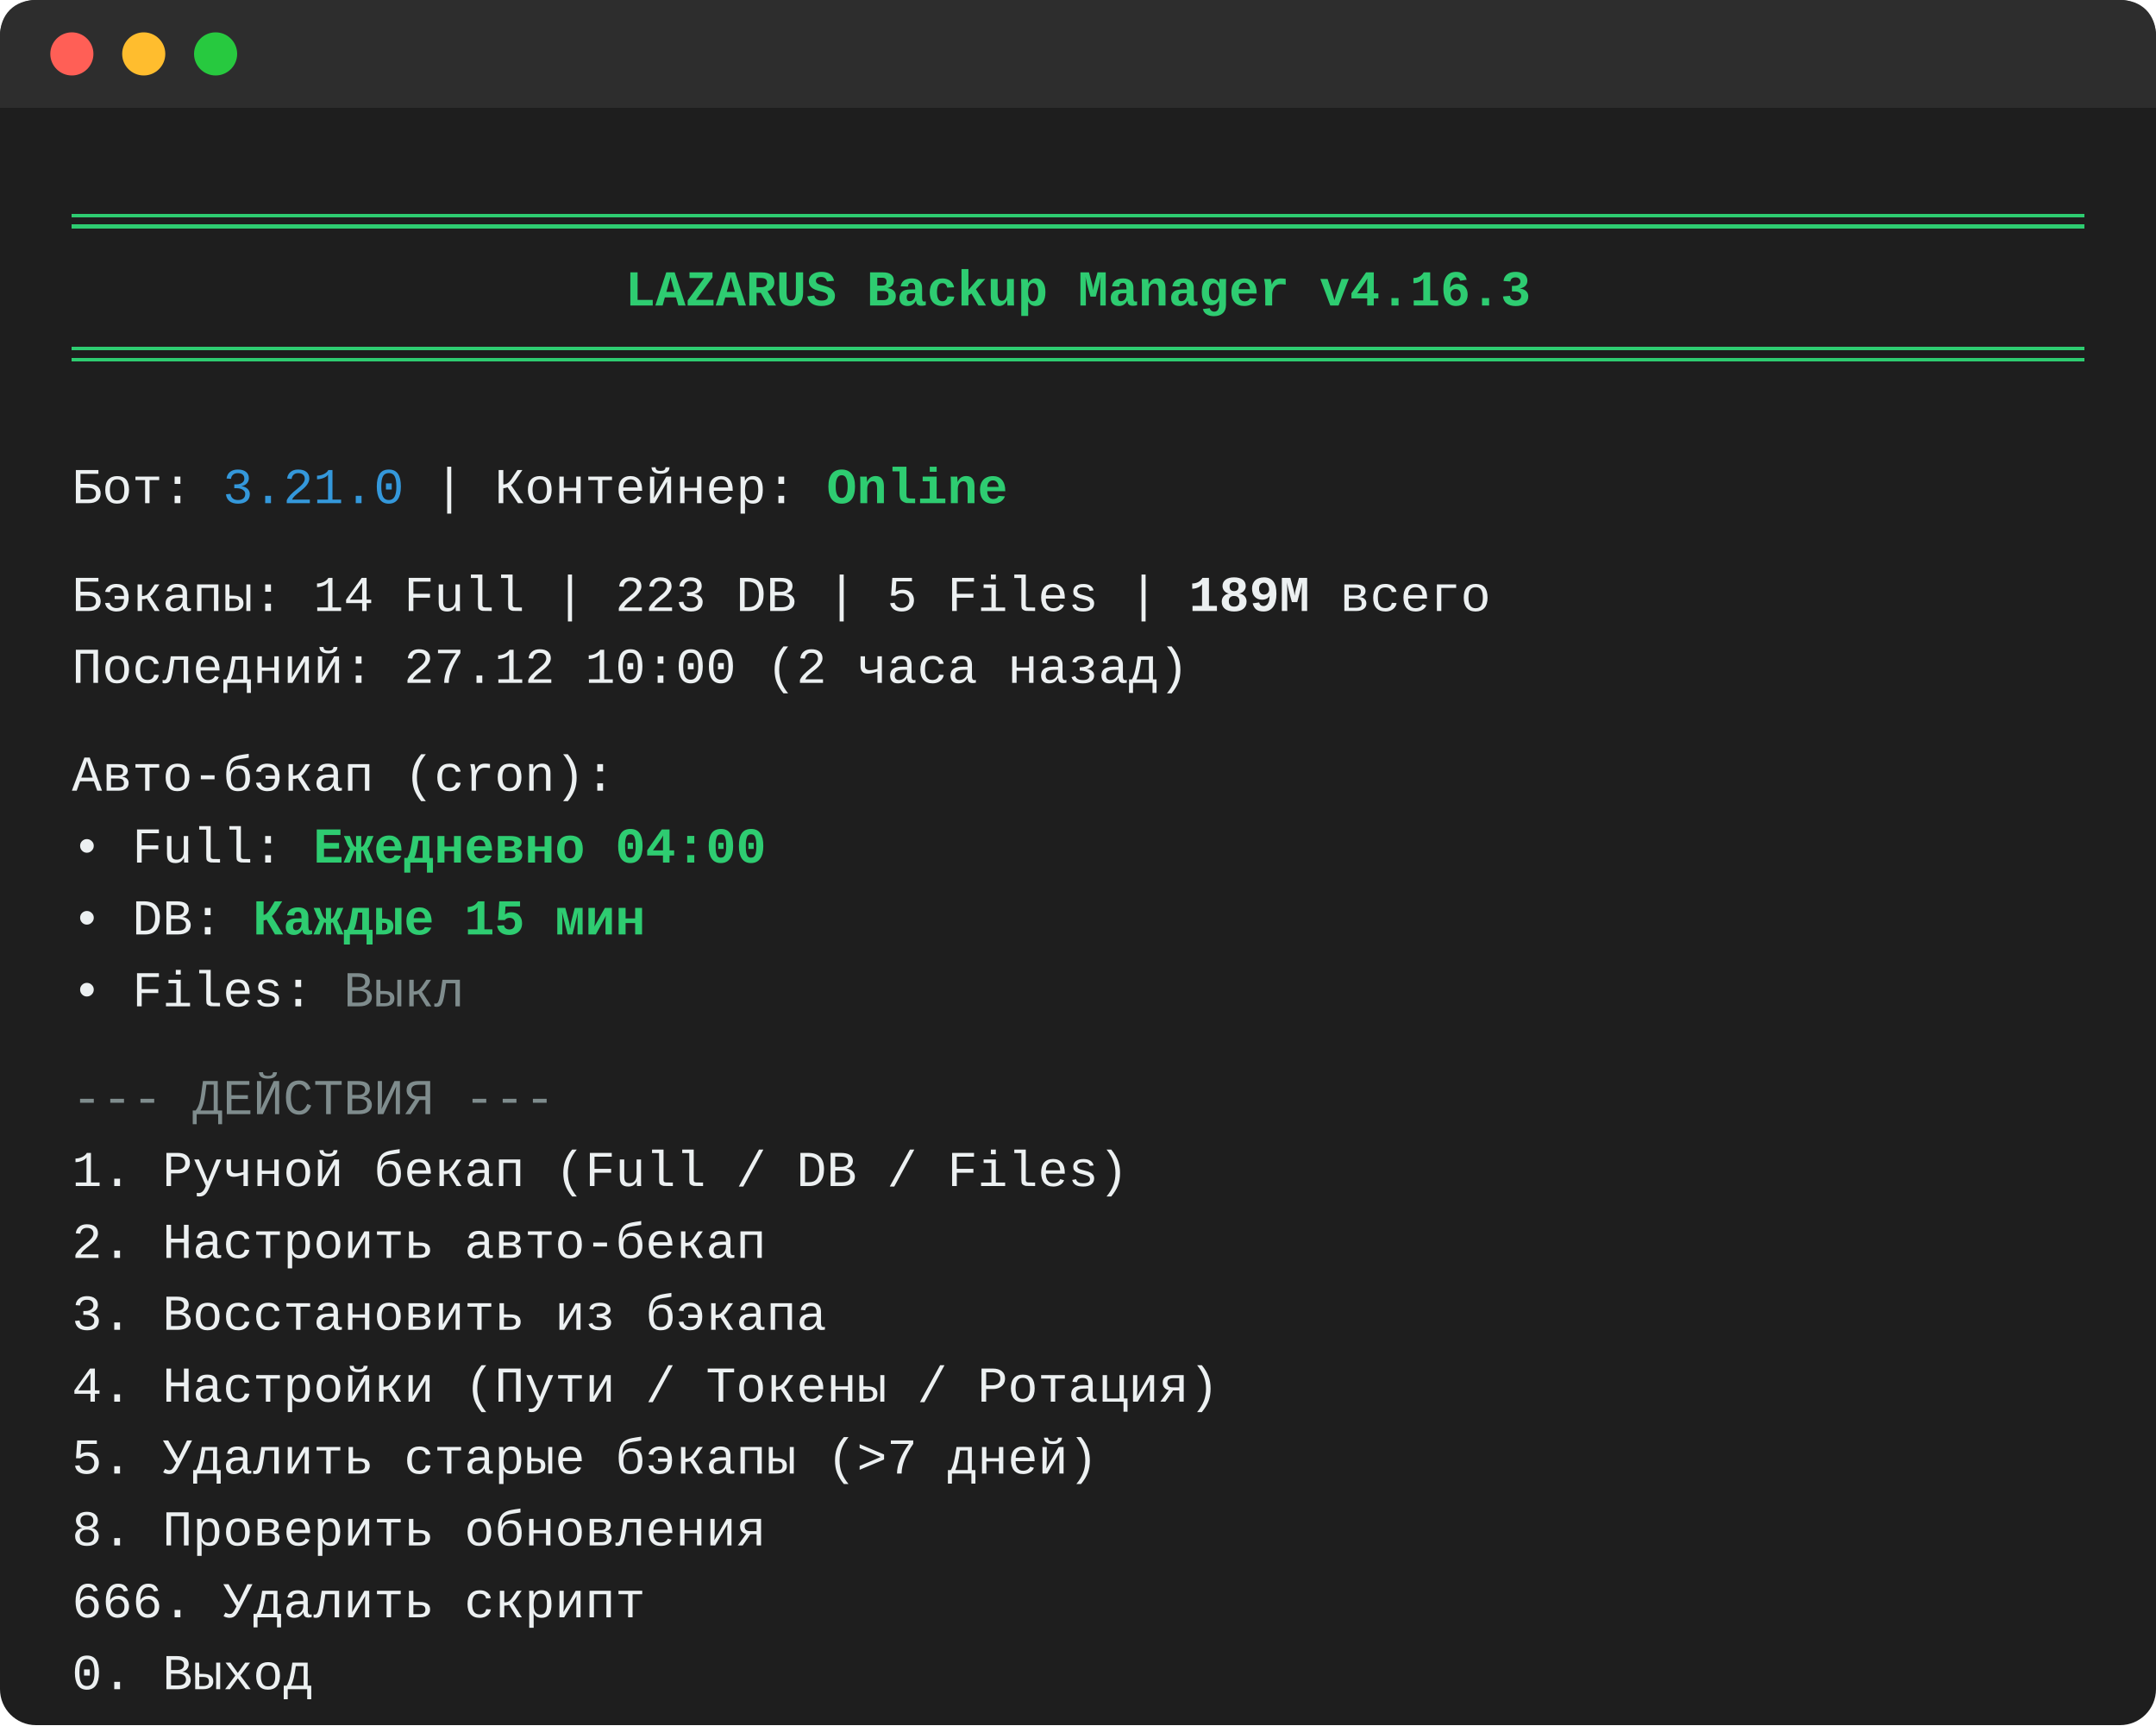
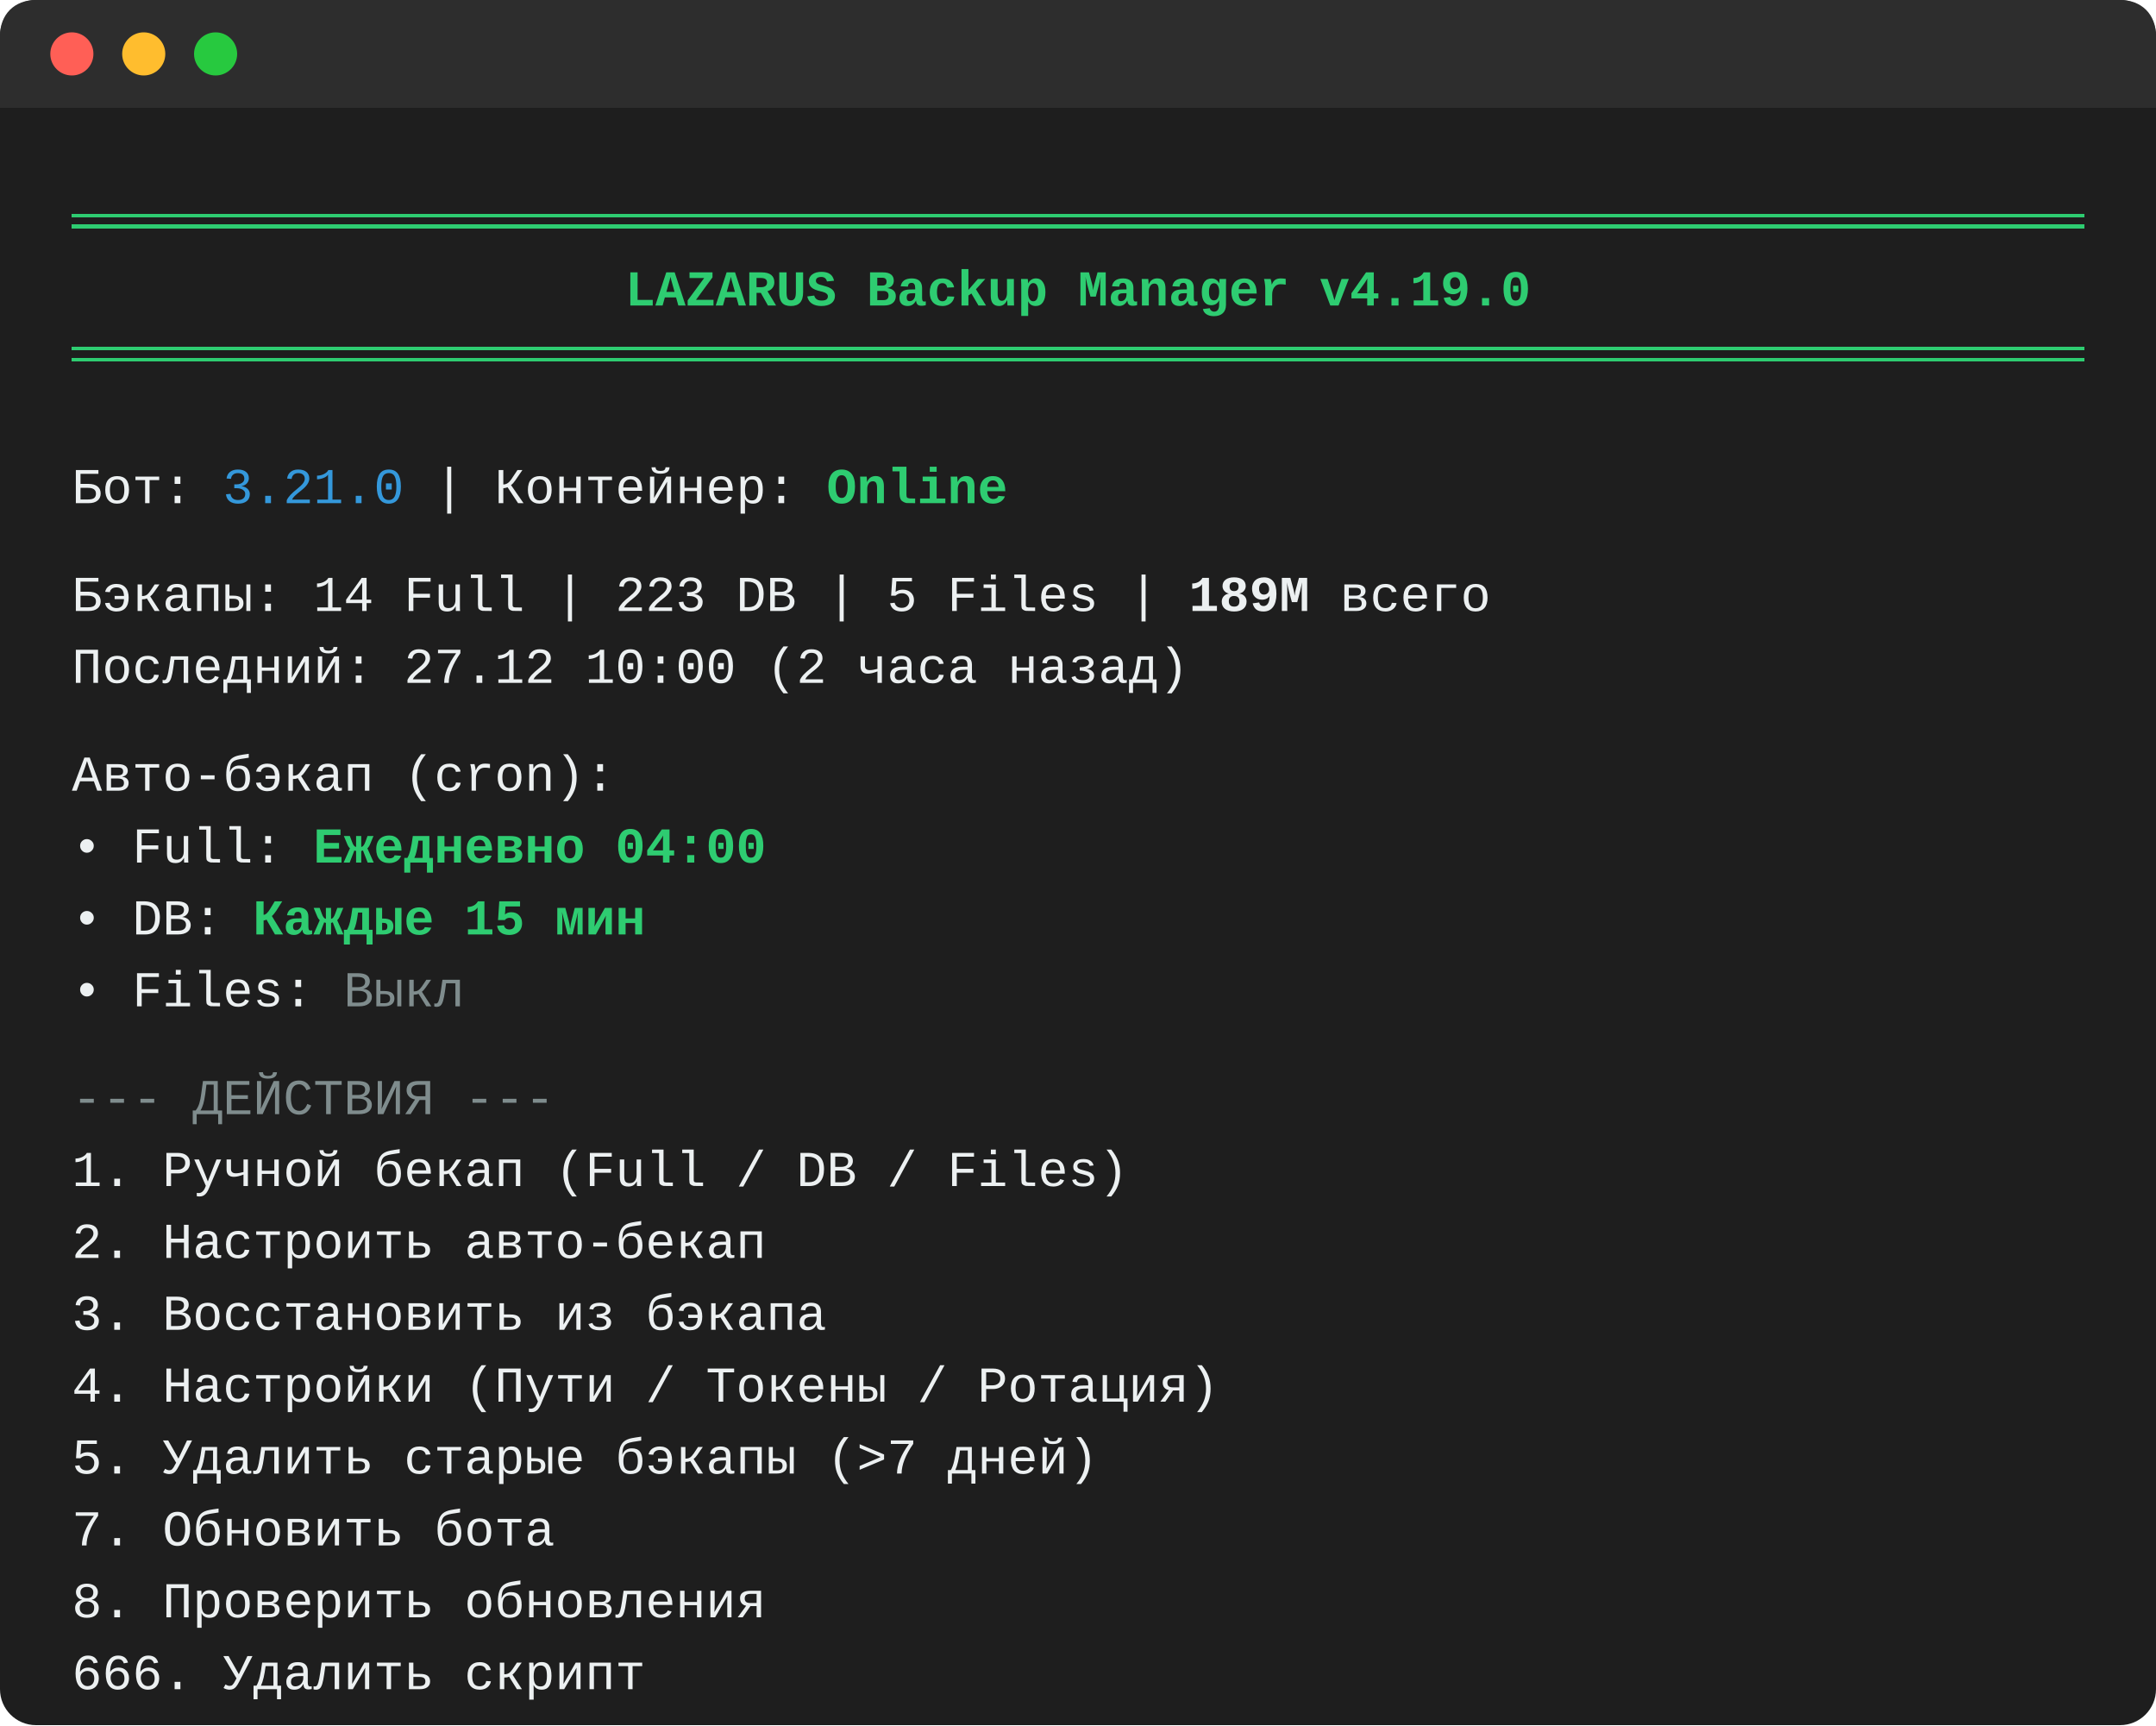
<svg xmlns="http://www.w3.org/2000/svg" width="600" height="480" viewBox="0 0 600 480">
  <style>
    .bg { fill: #1e1e1e; }
    .text { font-family: Consolas, 'Courier New', monospace; font-size: 14px; fill: #ecf0f1; white-space: pre; }
    .green { fill: #2ecc71; font-weight: bold; }
    .cyan { fill: #3498db; }
    .gray { fill: #7f8c8d; }
    .bold { font-weight: bold; }
    .window-header { fill: #2d2d2d; }
    .dot-red { fill: #ff5f56; }
    .dot-yellow { fill: #ffbd2e; }
    .dot-green { fill: #27c93f; }
    .line-stroke { stroke: #2ecc71; stroke-width: 1; }
  </style>
  <rect x="0" y="0" width="600" height="480" rx="10" ry="10" class="bg" />
  <path d="M0 10 C0 4 4 0 10 0 L590 0 C596 0 600 4 600 10 L600 30 L0 30 Z" class="window-header" />
  <circle cx="20" cy="15" r="6" class="dot-red" />
  <circle cx="40" cy="15" r="6" class="dot-yellow" />
  <circle cx="60" cy="15" r="6" class="dot-green" />
  <path d="M20 60 L580 60 M20 63 L580 63" class="line-stroke" shape-rendering="crispEdges" />
-   <text x="300" y="85" text-anchor="middle" class="text green bold">LAZARUS Backup Manager v4.16.3</text>
+   <text x="300" y="85" text-anchor="middle" class="text green bold">LAZARUS Backup Manager v4.19.0</text>
  <path d="M20 97 L580 97 M20 100 L580 100" class="line-stroke" shape-rendering="crispEdges" />
  <text x="20" y="140" class="text">
    <tspan>Бот: <tspan class="cyan">3.21.0</tspan> | Контейнер: <tspan class="green">Online</tspan>
    </tspan>
    <tspan x="20" dy="30">Бэкапы: 14 Full | 223 DB | 5 Files | <tspan class="bold">189M</tspan> всего</tspan>
    <tspan x="20" dy="20">Последний: 27.12 10:00 (2 часа назад)</tspan>
    <tspan x="20" dy="30">Авто-бэкап (cron):</tspan>
    <tspan x="20" dy="20"> • Full:  <tspan class="green">Ежедневно 04:00</tspan>
    </tspan>
    <tspan x="20" dy="20"> • DB:    <tspan class="green">Каждые 15 мин</tspan>
    </tspan>
    <tspan x="20" dy="20"> • Files: <tspan class="gray">Выкл</tspan>
    </tspan>
    <tspan x="20" dy="30" class="gray"> --- ДЕЙСТВИЯ ---</tspan>
    <tspan x="20" dy="20"> 1. Ручной бекап (Full / DB / Files)</tspan>
    <tspan x="20" dy="20"> 2. Настроить авто-бекап</tspan>
    <tspan x="20" dy="20"> 3. Восстановить из бэкапа</tspan>
    <tspan x="20" dy="20"> 4. Настройки (Пути / Токены / Ротация)</tspan>
    <tspan x="20" dy="20"> 5. Удалить старые бэкапы (&gt;7 дней)</tspan>
+     <tspan x="20" dy="20"> 7. Обновить бота</tspan>
    <tspan x="20" dy="20"> 8. Проверить обновления</tspan>
    <tspan x="20" dy="20"> 666. Удалить скрипт</tspan>
    <tspan x="20" dy="20"> 0. Выход</tspan>
    <tspan x="20" dy="30">Ваш выбор &gt; <tspan class="green">_</tspan>
    </tspan>
  </text>
</svg>
